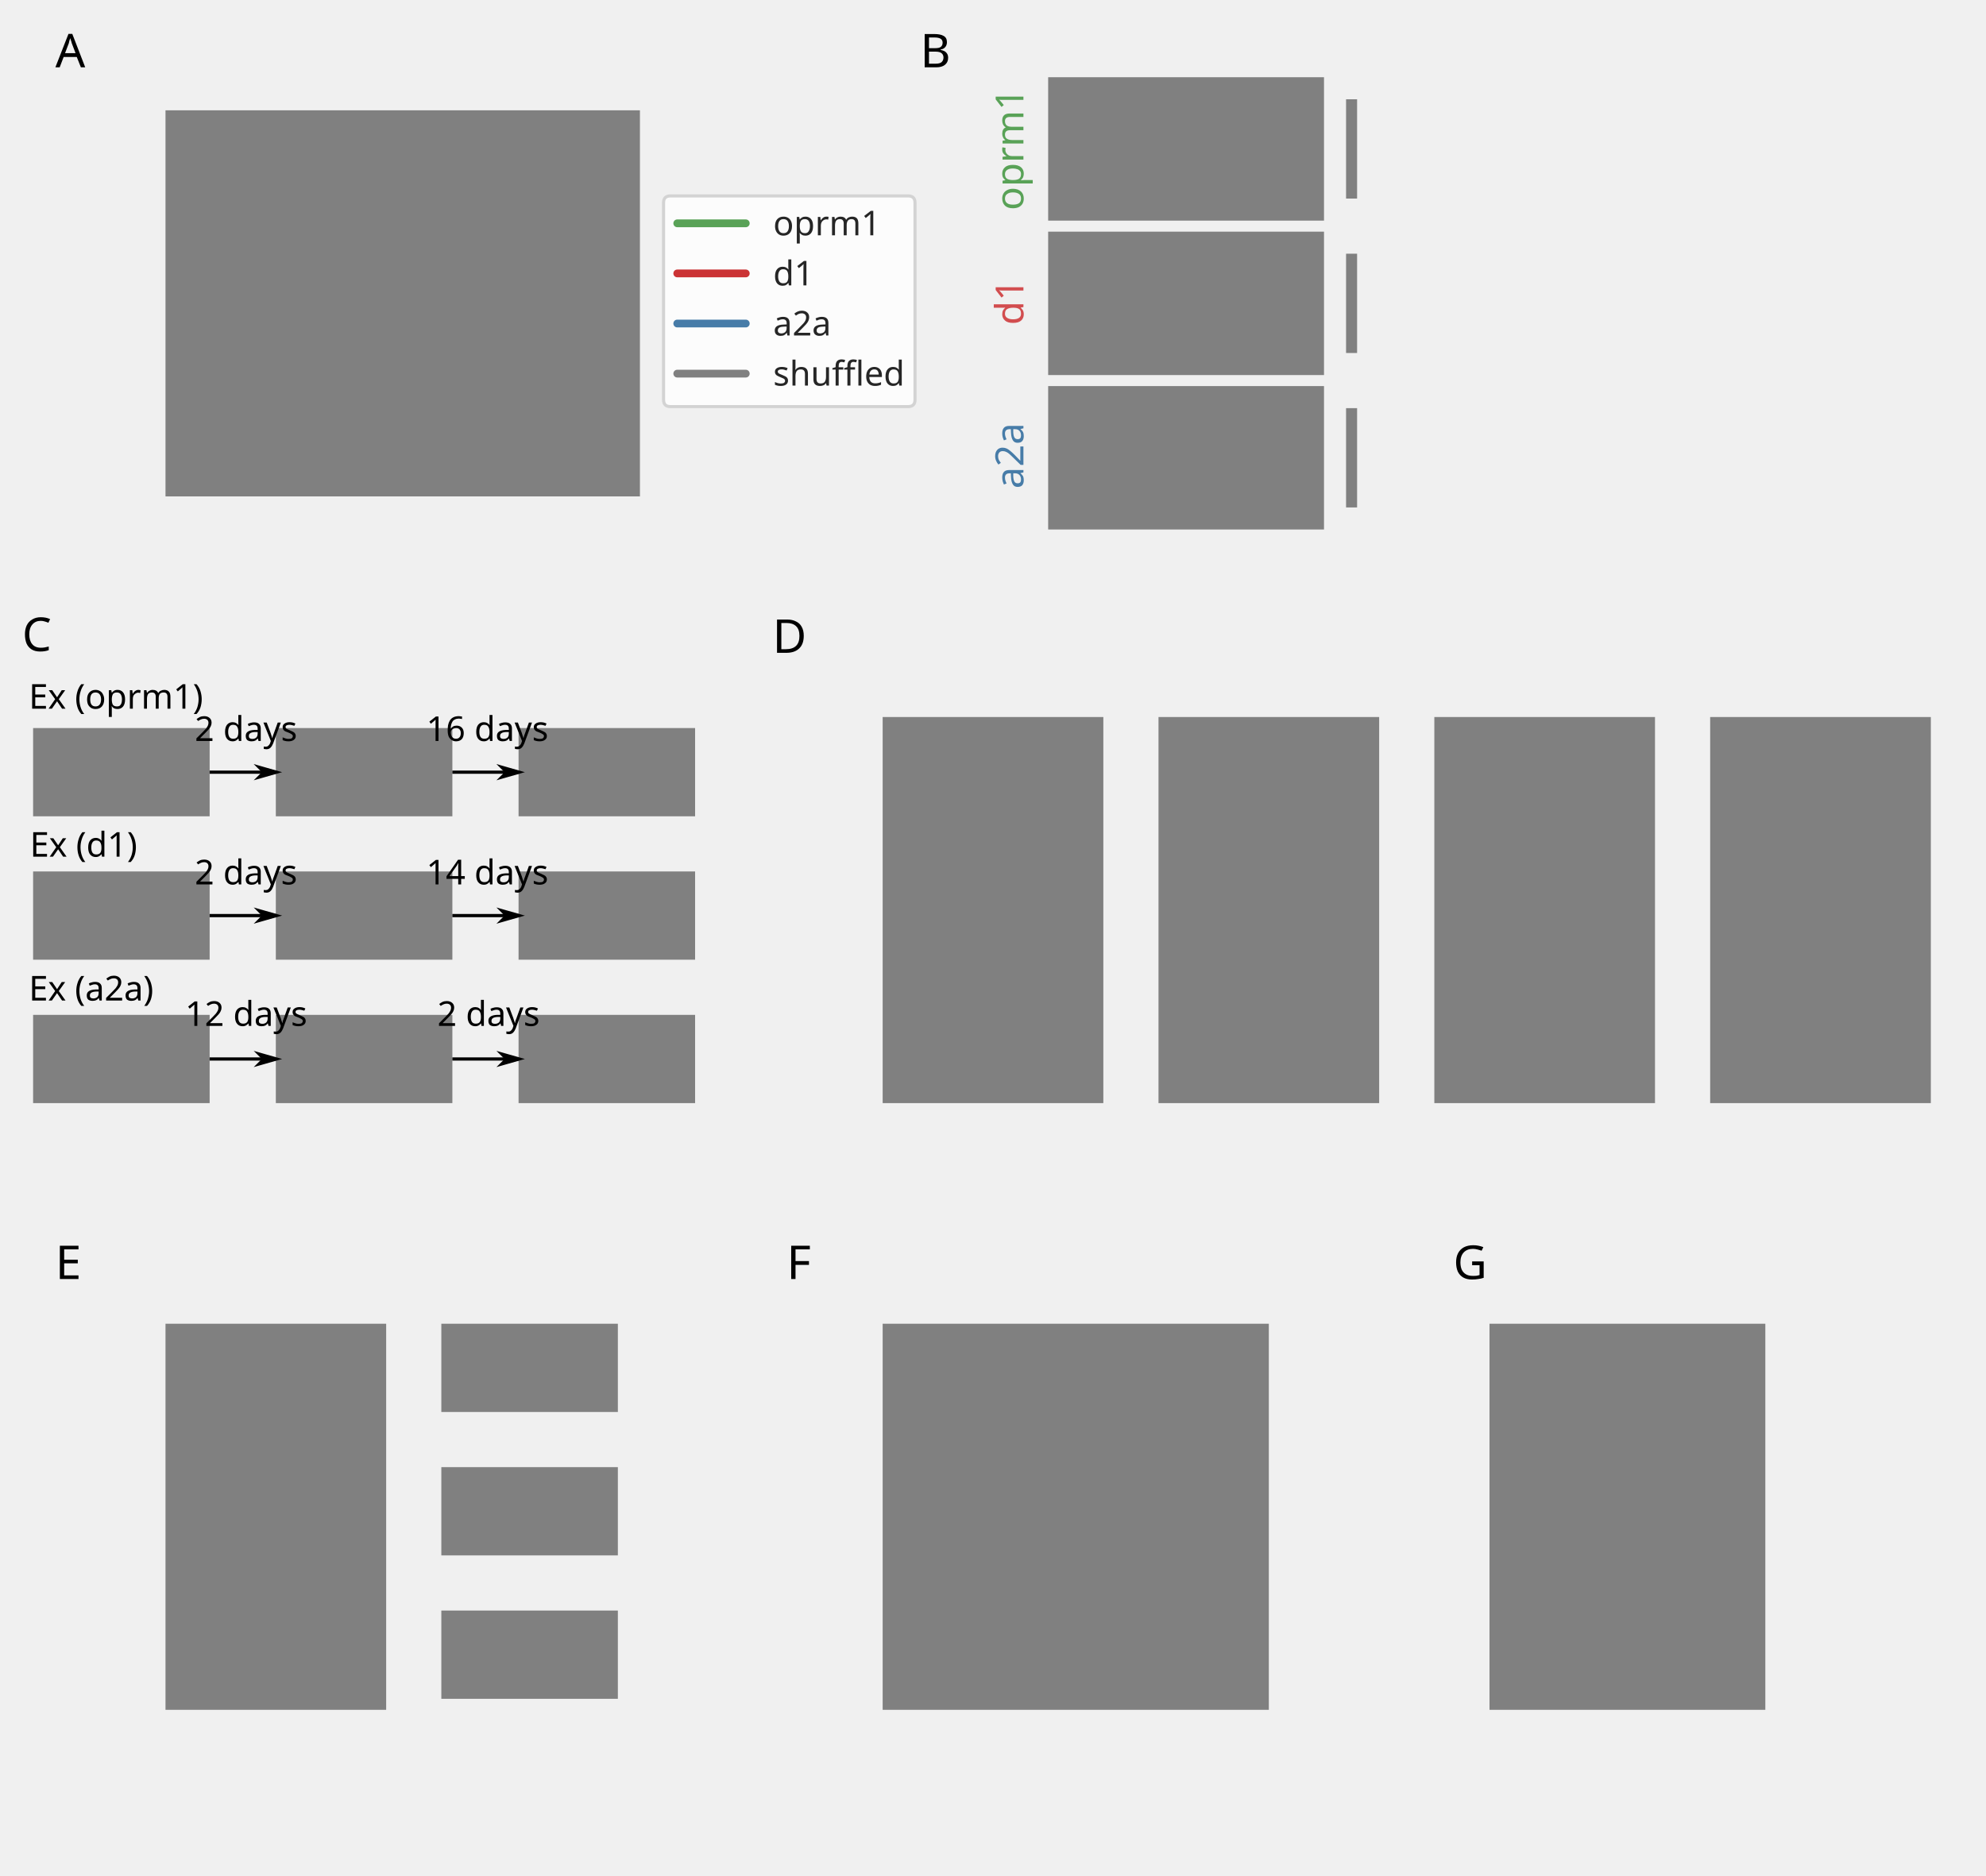
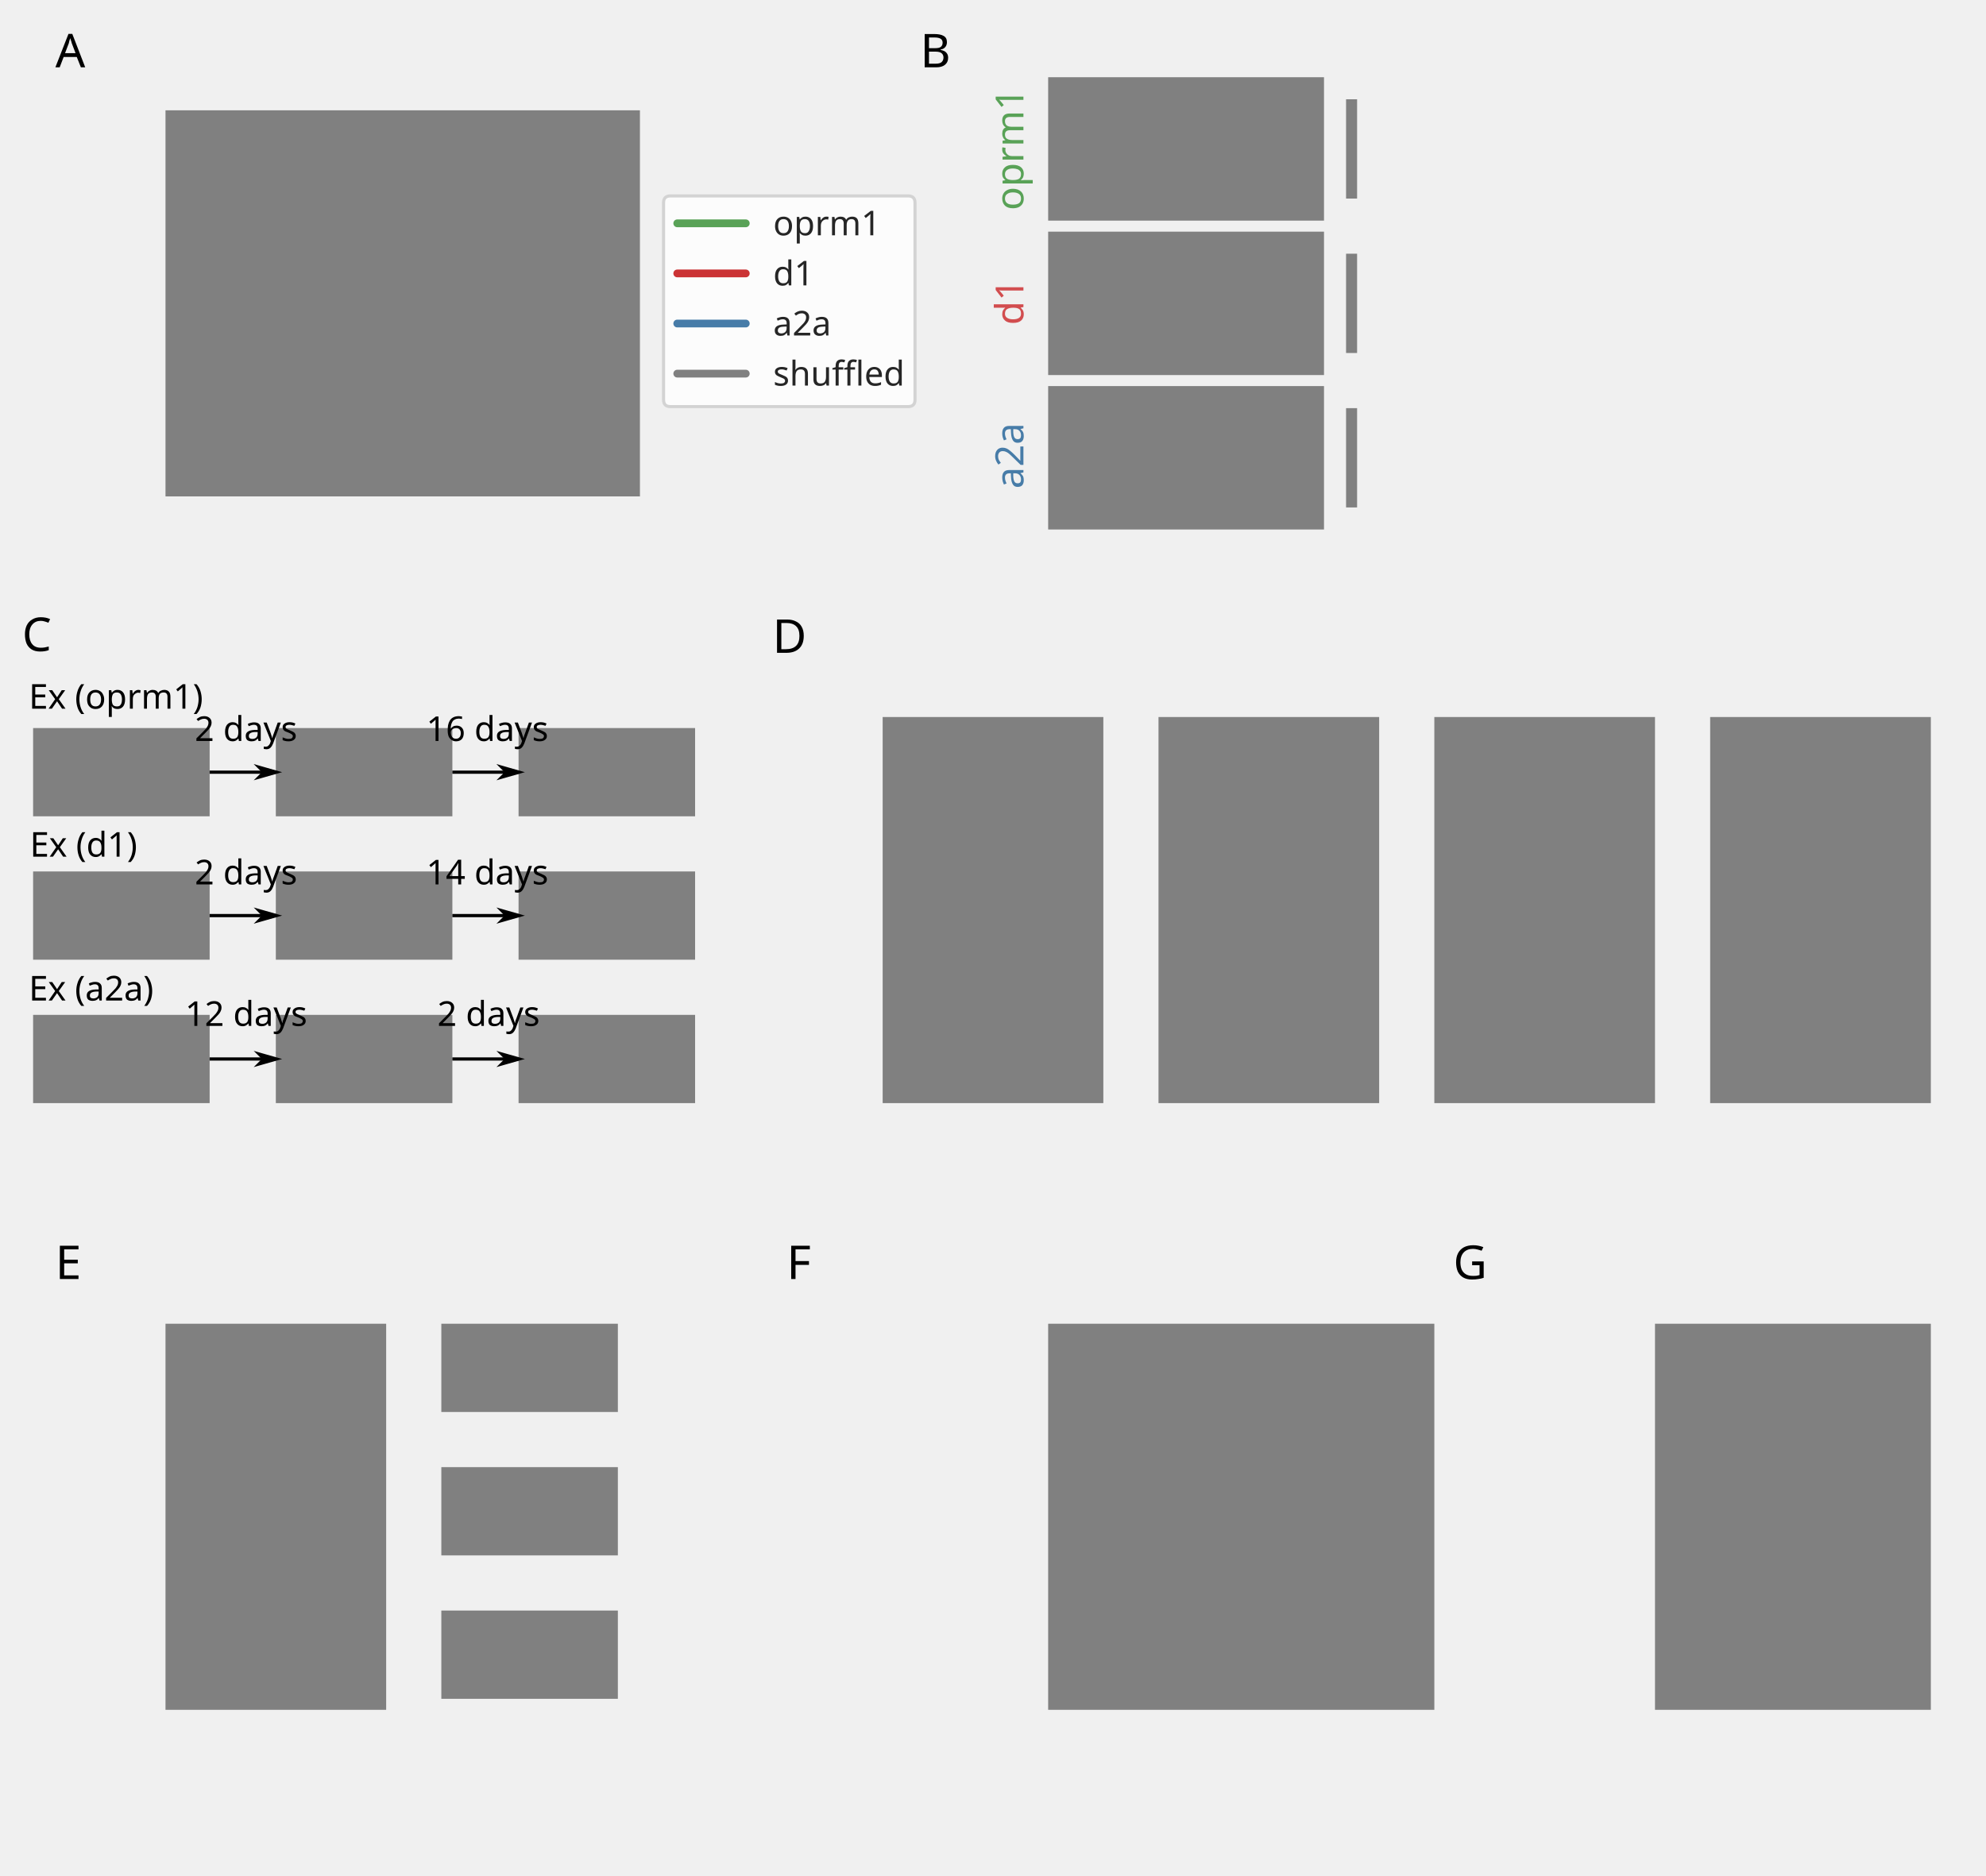
<svg xmlns="http://www.w3.org/2000/svg" xmlns:ns1="http://flyranch.github.io/figurefirst/" width="180mm" height="170mm" viewBox="0 0 180 170" version="1.1" id="svg8">
  <defs id="defs2">
    <marker orient="auto" refY="0" refX="0" id="marker6918" style="overflow:visible">
      <path id="path6916" d="M 0,0 5,-5 -12.5,0 5,5 Z" style="fill:#000000;fill-opacity:1;fill-rule:evenodd;stroke:#000000;stroke-width:1pt;stroke-opacity:1" transform="matrix(-0.4,0,0,-0.4,-4,0)" />
    </marker>
    <marker orient="auto" refY="0" refX="0" id="marker6554" style="overflow:visible">
      <path id="path6552" d="M 0,0 5,-5 -12.5,0 5,5 Z" style="fill:#000000;fill-opacity:1;fill-rule:evenodd;stroke:#000000;stroke-width:1pt;stroke-opacity:1" transform="matrix(-0.4,0,0,-0.4,-4,0)" />
    </marker>
    <marker style="overflow:visible" id="marker6374" refX="0" refY="0" orient="auto">
      <path transform="matrix(-0.4,0,0,-0.4,-4,0)" style="fill:#000000;fill-opacity:1;fill-rule:evenodd;stroke:#000000;stroke-width:1pt;stroke-opacity:1" d="M 0,0 5,-5 -12.5,0 5,5 Z" id="path6372" />
    </marker>
    <marker orient="auto" refY="0" refX="0" id="marker6074" style="overflow:visible">
      <path id="path6072" d="M 0,0 5,-5 -12.5,0 5,5 Z" style="fill:#000000;fill-opacity:1;fill-rule:evenodd;stroke:#000000;stroke-width:1pt;stroke-opacity:1" transform="matrix(-0.4,0,0,-0.4,-4,0)" />
    </marker>
    <marker orient="auto" refY="0" refX="0" id="marker5682" style="overflow:visible">
      <path id="path5680" d="M 0,0 5,-5 -12.5,0 5,5 Z" style="fill:#000000;fill-opacity:1;fill-rule:evenodd;stroke:#000000;stroke-width:1pt;stroke-opacity:1" transform="matrix(-0.4,0,0,-0.4,-4,0)" />
    </marker>
    <marker style="overflow:visible" id="Arrow1Mend" refX="0" refY="0" orient="auto">
      <path transform="matrix(-0.4,0,0,-0.4,-4,0)" style="fill:#000000;fill-opacity:1;fill-rule:evenodd;stroke:#000000;stroke-width:1pt;stroke-opacity:1" d="M 0,0 5,-5 -12.5,0 5,5 Z" id="path5385" />
    </marker>
    <marker style="overflow:visible" id="Arrow1Lend" refX="0" refY="0" orient="auto">
      <path transform="matrix(-0.8,0,0,-0.8,-10,0)" style="fill:#000000;fill-opacity:1;fill-rule:evenodd;stroke:#000000;stroke-width:1pt;stroke-opacity:1" d="M 0,0 5,-5 -12.5,0 5,5 Z" id="path5379" />
    </marker>
  </defs>
  <g id="layer1" transform="translate(0,-127)">
    <rect id="rect10" width="43" height="35" x="15" y="137" style="fill:#808080;stroke:none;stroke-width:0.112">
      <ns1:axis ns1:name="decodeWithIncreasingNumberOfNeurons" />
    </rect>
    <rect y="134" x="95" height="13" width="25" id="rect4612" style="fill:#808080;fill-opacity:1;stroke:none;stroke-width:0.337">
      <ns1:axis ns1:name="decodingAccuracyPerLabel_oprm1" />
    </rect>
    <rect style="fill:#808080;fill-opacity:1;stroke:none;stroke-width:0.337" id="rect4614" width="25" height="13" x="95" y="148">
      <ns1:axis ns1:name="decodingAccuracyPerLabel_d1" />
    </rect>
    <rect y="162" x="95" height="13" width="25" id="rect4616" style="fill:#808080;fill-opacity:1;stroke:none;stroke-width:0.337">
      <ns1:axis ns1:name="decodingAccuracyPerLabel_a2a" />
    </rect>
    <rect y="136" x="122" height="9" width="1" id="rect4618" style="fill:#808080;fill-opacity:1;stroke:none;stroke-width:0.159">
      <ns1:axis ns1:name="decodingAccuracyCbar_oprm1" />
    </rect>
    <rect style="fill:#808080;fill-opacity:1;stroke:none;stroke-width:0.159" id="rect4620" width="1" height="9" x="122" y="150">
      <ns1:axis ns1:name="decodingAccuracyCbar_d1" />
    </rect>
    <rect y="164" x="122" height="9" width="1" id="rect4622" style="fill:#808080;fill-opacity:1;stroke:none;stroke-width:0.159">
      <ns1:axis ns1:name="decodingAccuracyCbar_a2a" />
    </rect>
    <rect y="192" x="80" height="35" width="20" id="rect4924" style="fill:#808080;fill-opacity:1;stroke:none;stroke-width:0.313">
      <ns1:axis ns1:name="decodingAccrossDays_1" />
    </rect>
    <rect style="fill:#808080;fill-opacity:1;stroke:none;stroke-width:0.313" id="rect4926" width="20" height="35" x="105" y="192">
      <ns1:axis ns1:name="decodingAccrossDays_2" />
    </rect>
    <rect y="192" x="130" height="35" width="20" id="rect4928" style="fill:#808080;fill-opacity:1;stroke:none;stroke-width:0.313">
      <ns1:axis ns1:name="decodingAccrossDays_3" />
    </rect>
    <rect style="fill:#808080;fill-opacity:1;stroke:none;stroke-width:0.313" id="rect4930" width="20" height="35" x="155" y="192">
      <ns1:axis ns1:name="decodingAccrossDays_4" />
    </rect>
    <rect y="193" x="3" height="8" width="16" id="rect5352" style="fill:#808080;fill-opacity:1;stroke:none;stroke-width:0.244">
      <ns1:axis ns1:name="accrossDays_ex11" />
    </rect>
    <rect y="193" x="25" height="8" width="16" id="rect5354" style="fill:#808080;fill-opacity:1;stroke:none;stroke-width:0.244">
      <ns1:axis ns1:name="accrossDays_ex12" />
    </rect>
    <rect y="193" x="47" height="8" width="16" id="rect5356" style="fill:#808080;fill-opacity:1;stroke:none;stroke-width:0.244">
      <ns1:axis ns1:name="accrossDays_ex13" />
    </rect>
    <rect style="fill:#808080;fill-opacity:1;stroke:none;stroke-width:0.244" id="rect5358" width="16" height="8" x="3" y="206">
      <ns1:axis ns1:name="accrossDays_ex21" />
    </rect>
    <rect style="fill:#808080;fill-opacity:1;stroke:none;stroke-width:0.244" id="rect5360" width="16" height="8" x="25" y="206">
      <ns1:axis ns1:name="accrossDays_ex22" />
    </rect>
    <rect style="fill:#808080;fill-opacity:1;stroke:none;stroke-width:0.244" id="rect5362" width="16" height="8" x="47" y="206">
      <ns1:axis ns1:name="accrossDays_ex23" />
    </rect>
    <rect y="219" x="3" height="8" width="16" id="rect5364" style="fill:#808080;fill-opacity:1;stroke:none;stroke-width:0.244">
      <ns1:axis ns1:name="accrossDays_ex31" />
    </rect>
    <rect y="219" x="25" height="8" width="16" id="rect5366" style="fill:#808080;fill-opacity:1;stroke:none;stroke-width:0.244">
      <ns1:axis ns1:name="accrossDays_ex32" />
    </rect>
    <rect y="219" x="47" height="8" width="16" id="rect5368" style="fill:#808080;fill-opacity:1;stroke:none;stroke-width:0.244">
      <ns1:axis ns1:name="accrossDays_ex33" />
    </rect>
-     <rect style="fill:#808080;fill-opacity:1;stroke:none;stroke-width:0.286;stroke-miterlimit:4;stroke-dasharray:none" id="rect10406" width="35" height="35" x="80" y="247">
+     <rect style="fill:#808080;fill-opacity:1;stroke:none;stroke-width:0.286;stroke-miterlimit:4;stroke-dasharray:none" id="rect10406" width="35" height="35" x="95" y="247">
      <ns1:axis ns1:name="decodingProgressExample" />
    </rect>
    <rect style="fill:#808080;fill-opacity:1;stroke:none;stroke-width:0.265;stroke-miterlimit:4;stroke-dasharray:none" id="rect10817" width="20" height="35" x="15" y="247">
      <ns1:axis ns1:name="movementProgressRaster" />
    </rect>
    <rect style="fill:#808080;fill-opacity:1;stroke:none;stroke-width:0.244" id="rect10819" width="16" height="8" x="40" y="247">
      <ns1:axis ns1:name="movementExample1" />
    </rect>
    <rect y="260" x="40" height="8" width="16" id="rect10821" style="fill:#808080;fill-opacity:1;stroke:none;stroke-width:0.244">
      <ns1:axis ns1:name="movementExample2" />
    </rect>
    <rect y="273" x="40" height="8" width="16" id="rect10823" style="fill:#808080;fill-opacity:1;stroke:none;stroke-width:0.244">
      <ns1:axis ns1:name="movementExample3" />
    </rect>
-     <rect y="247" x="135" height="35" width="25" id="rect10825" style="fill:#808080;fill-opacity:1;stroke:none;stroke-width:0.265;stroke-miterlimit:4;stroke-dasharray:none">
+     <rect y="247" x="150" height="35" width="25" id="rect10825" style="fill:#808080;fill-opacity:1;stroke:none;stroke-width:0.265;stroke-miterlimit:4;stroke-dasharray:none">
      <ns1:axis ns1:name="movementProgressCorrelations" />
    </rect>
  </g>
  <g id="layer2" transform="translate(0,20)">
    <text id="text4610" y="-13.9" x="5.02" style="font-style:normal;font-variant:normal;font-weight:normal;font-stretch:normal;font-size:4.233px;line-height:1.25;font-family:sans-serif;-inkscape-font-specification:'sans-serif, Normal';font-variant-ligatures:normal;font-variant-caps:normal;font-variant-numeric:normal;font-feature-settings:normal;text-align:start;letter-spacing:0px;word-spacing:0px;writing-mode:lr-tb;text-anchor:start;fill:#000000;fill-opacity:1;stroke:none;stroke-width:0.265" xml:space="preserve">
      <tspan style="font-style:normal;font-variant:normal;font-weight:normal;font-stretch:normal;font-size:4.233px;font-family:sans-serif;-inkscape-font-specification:'sans-serif, Normal';font-variant-ligatures:normal;font-variant-caps:normal;font-variant-numeric:normal;font-feature-settings:normal;text-align:start;writing-mode:lr-tb;text-anchor:start;stroke-width:0.265" y="-13.9" x="5.02" id="tspan4608">A</tspan>
    </text>
    <text xml:space="preserve" style="font-style:normal;font-variant:normal;font-weight:normal;font-stretch:normal;font-size:4.233px;line-height:1.25;font-family:sans-serif;-inkscape-font-specification:'sans-serif, Normal';font-variant-ligatures:normal;font-variant-caps:normal;font-variant-numeric:normal;font-feature-settings:normal;text-align:start;letter-spacing:0px;word-spacing:0px;writing-mode:lr-tb;text-anchor:start;fill:#000000;fill-opacity:1;stroke:none;stroke-width:0.265" x="83.404" y="-13.9" id="text4806">
      <tspan id="tspan4804" x="83.404" y="-13.9" style="font-style:normal;font-variant:normal;font-weight:normal;font-stretch:normal;font-size:4.233px;font-family:sans-serif;-inkscape-font-specification:'sans-serif, Normal';font-variant-ligatures:normal;font-variant-caps:normal;font-variant-numeric:normal;font-feature-settings:normal;text-align:start;writing-mode:lr-tb;text-anchor:start;stroke-width:0.265">B</tspan>
    </text>
    <text transform="rotate(-90)" id="text4810" y="92.757" x="0.932" style="font-style:normal;font-variant:normal;font-weight:normal;font-stretch:normal;font-size:3.528px;line-height:1.25;font-family:'Fira Sans';-inkscape-font-specification:'Fira Sans, Normal';font-variant-ligatures:normal;font-variant-caps:normal;font-variant-numeric:normal;font-feature-settings:normal;text-align:start;letter-spacing:0px;word-spacing:0px;writing-mode:lr-tb;text-anchor:start;fill:#59a257;fill-opacity:1;stroke:none;stroke-width:0.265" xml:space="preserve">
      <tspan style="font-style:normal;font-variant:normal;font-weight:normal;font-stretch:normal;font-size:3.528px;font-family:'Fira Sans';-inkscape-font-specification:'Fira Sans, Normal';font-variant-ligatures:normal;font-variant-caps:normal;font-variant-numeric:normal;font-feature-settings:normal;text-align:start;writing-mode:lr-tb;text-anchor:start;fill:#59a257;fill-opacity:1;stroke-width:0.265" y="92.757" x="0.932" id="tspan4808">oprm1</tspan>
    </text>
    <text xml:space="preserve" style="font-style:normal;font-variant:normal;font-weight:normal;font-stretch:normal;font-size:3.528px;line-height:1.25;font-family:'Fira Sans';-inkscape-font-specification:'Fira Sans, Normal';font-variant-ligatures:normal;font-variant-caps:normal;font-variant-numeric:normal;font-feature-settings:normal;text-align:start;letter-spacing:0px;word-spacing:0px;writing-mode:lr-tb;text-anchor:start;fill:#d1494b;fill-opacity:0.973;stroke:none;stroke-width:0.265" x="-9.462" y="92.757" id="text4814" transform="rotate(-90)">
      <tspan y="92.757" x="-9.462" id="tspan4820">d1</tspan>
    </text>
    <text transform="rotate(-90)" id="text4818" y="92.757" x="-24.298" style="font-style:normal;font-variant:normal;font-weight:normal;font-stretch:normal;font-size:3.528px;line-height:1.25;font-family:'Fira Sans';-inkscape-font-specification:'Fira Sans, Normal';font-variant-ligatures:normal;font-variant-caps:normal;font-variant-numeric:normal;font-feature-settings:normal;text-align:start;letter-spacing:0px;word-spacing:0px;writing-mode:lr-tb;text-anchor:start;fill:#477ca8;fill-opacity:1;stroke:none;stroke-width:0.265" xml:space="preserve">
      <tspan y="92.757" x="-24.298" id="tspan4822">a2a</tspan>
    </text>
    <g id="legend_1" style="display:inline;stroke-linecap:butt;stroke-linejoin:round" transform="matrix(0.3527778,0,0,0.3527778,1.791114,-21.84111)">
      <g id="patch_5">
        <path id="path529" style="opacity:0.8;fill:#ffffff;stroke:#cccccc;stroke-width:0.8;stroke-linejoin:miter" d="m 167.162,109.701 h 61.08 q 1.76,0 1.76,-1.76 V 57.324 q 0,-1.76 -1.76,-1.76 h -61.08 q -1.76,0 -1.76,1.76 V 107.941 q 0,1.76 1.76,1.76 z" />
      </g>
      <g id="line2d_143">
        <path id="path532" style="fill:none;stroke:#59a257;stroke-width:2;stroke-linecap:round" d="m 168.922,62.604 h 17.6" />
      </g>
      <g id="line2d_144" />
      <g id="text_11">
        <text id="text536" y="65.684" x="193.562" style="font-style:normal;font-weight:normal;font-size:8.8px;font-family:'Fira Sans';text-anchor:start;fill:#262626">oprm1</text>
      </g>
      <g id="line2d_145">
        <path id="path539" style="fill:none;stroke:#cb3335;stroke-width:2;stroke-linecap:round" d="m 168.922,75.478 h 17.6" />
      </g>
      <g id="line2d_146" />
      <g id="text_12">
        <text id="text543" y="78.558" x="193.562" style="font-style:normal;font-weight:normal;font-size:8.8px;font-family:'Fira Sans';text-anchor:start;fill:#262626">d1</text>
      </g>
      <g id="line2d_147">
        <path id="path546" style="fill:none;stroke:#477ca8;stroke-width:2;stroke-linecap:round" d="m 168.922,88.353 h 17.6" />
      </g>
      <g id="line2d_148" />
      <g id="text_13">
        <text id="text550" y="91.433" x="193.562" style="font-style:normal;font-weight:normal;font-size:8.8px;font-family:'Fira Sans';text-anchor:start;fill:#262626">a2a</text>
      </g>
      <g id="line2d_149">
        <path id="path553" style="fill:none;stroke:#808080;stroke-width:2;stroke-linecap:round" d="m 168.922,101.227 h 17.6" />
      </g>
      <g id="line2d_150" />
      <g id="text_14">
        <text id="text557" y="104.307" x="193.562" style="font-style:normal;font-weight:normal;font-size:8.8px;font-family:'Fira Sans';text-anchor:start;fill:#262626">shuffled</text>
      </g>
    </g>
    <text xml:space="preserve" style="font-style:normal;font-variant:normal;font-weight:normal;font-stretch:normal;font-size:4.233px;line-height:1.25;font-family:sans-serif;-inkscape-font-specification:'sans-serif, Normal';font-variant-ligatures:normal;font-variant-caps:normal;font-variant-numeric:normal;font-feature-settings:normal;text-align:start;letter-spacing:0px;word-spacing:0px;writing-mode:lr-tb;text-anchor:start;fill:#000000;fill-opacity:1;stroke:none;stroke-width:0.265" x="70.02" y="39.181" id="text4934">
      <tspan id="tspan4932" x="70.02" y="39.181" style="font-style:normal;font-variant:normal;font-weight:normal;font-stretch:normal;font-size:4.233px;font-family:sans-serif;-inkscape-font-specification:'sans-serif, Normal';font-variant-ligatures:normal;font-variant-caps:normal;font-variant-numeric:normal;font-feature-settings:normal;text-align:start;writing-mode:lr-tb;text-anchor:start;stroke-width:0.265">D</tspan>
    </text>
    <text xml:space="preserve" style="font-style:normal;font-variant:normal;font-weight:normal;font-stretch:normal;font-size:4.233px;line-height:1.25;font-family:sans-serif;-inkscape-font-specification:'sans-serif, Normal';font-variant-ligatures:normal;font-variant-caps:normal;font-variant-numeric:normal;font-feature-settings:normal;text-align:start;letter-spacing:0px;word-spacing:0px;writing-mode:lr-tb;text-anchor:start;fill:#000000;fill-opacity:1;stroke:none;stroke-width:0.265" x="1.996" y="39.016" id="text5372">
      <tspan id="tspan5370" x="1.996" y="39.016" style="font-style:normal;font-variant:normal;font-weight:normal;font-stretch:normal;font-size:4.233px;font-family:sans-serif;-inkscape-font-specification:'sans-serif, Normal';font-variant-ligatures:normal;font-variant-caps:normal;font-variant-numeric:normal;font-feature-settings:normal;text-align:start;writing-mode:lr-tb;text-anchor:start;stroke-width:0.265">C</tspan>
    </text>
    <path id="path5374" d="m 19,50 h 6" style="fill:none;stroke:#000000;stroke-width:0.29;stroke-linecap:butt;stroke-linejoin:miter;stroke-miterlimit:4;stroke-dasharray:none;stroke-opacity:1;marker-end:url(#Arrow1Mend)" />
    <path style="fill:none;stroke:#000000;stroke-width:0.29;stroke-linecap:butt;stroke-linejoin:miter;stroke-miterlimit:4;stroke-dasharray:none;stroke-opacity:1;marker-end:url(#marker6374)" d="m 41,50 h 6" id="path5678" />
    <path style="fill:none;stroke:#000000;stroke-width:0.29;stroke-linecap:butt;stroke-linejoin:miter;stroke-miterlimit:4;stroke-dasharray:none;stroke-opacity:1;marker-end:url(#marker6074)" d="m 19,63 h 6" id="path6068" />
    <path id="path6070" d="m 41,63 h 6" style="fill:none;stroke:#000000;stroke-width:0.29;stroke-linecap:butt;stroke-linejoin:miter;stroke-miterlimit:4;stroke-dasharray:none;stroke-opacity:1;marker-end:url(#marker5682)" />
    <path style="fill:none;stroke:#000000;stroke-width:0.29;stroke-linecap:butt;stroke-linejoin:miter;stroke-miterlimit:4;stroke-dasharray:none;stroke-opacity:1;marker-end:url(#marker6554)" d="m 19,76 h 6" id="path6548" />
    <path id="path6550" d="m 41,76 h 6" style="fill:none;stroke:#000000;stroke-width:0.29;stroke-linecap:butt;stroke-linejoin:miter;stroke-miterlimit:4;stroke-dasharray:none;stroke-opacity:1;marker-end:url(#marker6918)" />
    <text id="text7020" y="47.172" x="17.644" style="font-style:normal;font-variant:normal;font-weight:normal;font-stretch:normal;font-size:3.104px;line-height:1.25;font-family:'Fira Sans';-inkscape-font-specification:'Fira Sans, Normal';font-variant-ligatures:normal;font-variant-caps:normal;font-variant-numeric:normal;font-feature-settings:normal;text-align:start;letter-spacing:0px;word-spacing:0px;writing-mode:lr-tb;text-anchor:start;fill:#000000;fill-opacity:1;stroke:none;stroke-width:0.265" xml:space="preserve">
      <tspan style="font-style:normal;font-variant:normal;font-weight:normal;font-stretch:normal;font-size:3.104px;font-family:'Fira Sans';-inkscape-font-specification:'Fira Sans, Normal';font-variant-ligatures:normal;font-variant-caps:normal;font-variant-numeric:normal;font-feature-settings:normal;text-align:start;writing-mode:lr-tb;text-anchor:start;stroke-width:0.265" y="47.172" x="17.644" id="tspan7018">2 days</tspan>
    </text>
    <text xml:space="preserve" style="font-style:normal;font-variant:normal;font-weight:normal;font-stretch:normal;font-size:3.104px;line-height:1.25;font-family:'Fira Sans';-inkscape-font-specification:'Fira Sans, Normal';font-variant-ligatures:normal;font-variant-caps:normal;font-variant-numeric:normal;font-feature-settings:normal;text-align:start;letter-spacing:0px;word-spacing:0px;writing-mode:lr-tb;text-anchor:start;fill:#000000;fill-opacity:1;stroke:none;stroke-width:0.265" x="38.631" y="47.172" id="text7024">
      <tspan id="tspan7022" x="38.631" y="47.172" style="font-style:normal;font-variant:normal;font-weight:normal;font-stretch:normal;font-size:3.104px;font-family:'Fira Sans';-inkscape-font-specification:'Fira Sans, Normal';font-variant-ligatures:normal;font-variant-caps:normal;font-variant-numeric:normal;font-feature-settings:normal;text-align:start;writing-mode:lr-tb;text-anchor:start;stroke-width:0.265">16 days</tspan>
    </text>
    <text xml:space="preserve" style="font-style:normal;font-variant:normal;font-weight:normal;font-stretch:normal;font-size:3.104px;line-height:1.25;font-family:'Fira Sans';-inkscape-font-specification:'Fira Sans, Normal';font-variant-ligatures:normal;font-variant-caps:normal;font-variant-numeric:normal;font-feature-settings:normal;text-align:start;letter-spacing:0px;word-spacing:0px;writing-mode:lr-tb;text-anchor:start;fill:#000000;fill-opacity:1;stroke:none;stroke-width:0.265" x="17.644" y="60.173" id="text9770">
      <tspan id="tspan9768" x="17.644" y="60.173" style="font-style:normal;font-variant:normal;font-weight:normal;font-stretch:normal;font-size:3.104px;font-family:'Fira Sans';-inkscape-font-specification:'Fira Sans, Normal';font-variant-ligatures:normal;font-variant-caps:normal;font-variant-numeric:normal;font-feature-settings:normal;text-align:start;writing-mode:lr-tb;text-anchor:start;stroke-width:0.265">2 days</tspan>
    </text>
    <text id="text9774" y="60.173" x="38.631" style="font-style:normal;font-variant:normal;font-weight:normal;font-stretch:normal;font-size:3.104px;line-height:1.25;font-family:'Fira Sans';-inkscape-font-specification:'Fira Sans, Normal';font-variant-ligatures:normal;font-variant-caps:normal;font-variant-numeric:normal;font-feature-settings:normal;text-align:start;letter-spacing:0px;word-spacing:0px;writing-mode:lr-tb;text-anchor:start;fill:#000000;fill-opacity:1;stroke:none;stroke-width:0.265" xml:space="preserve">
      <tspan style="font-style:normal;font-variant:normal;font-weight:normal;font-stretch:normal;font-size:3.104px;font-family:'Fira Sans';-inkscape-font-specification:'Fira Sans, Normal';font-variant-ligatures:normal;font-variant-caps:normal;font-variant-numeric:normal;font-feature-settings:normal;text-align:start;writing-mode:lr-tb;text-anchor:start;stroke-width:0.265" y="60.173" x="38.631" id="tspan9772">14 days</tspan>
    </text>
    <text id="text10324" y="73" x="16.775" style="font-style:normal;font-variant:normal;font-weight:normal;font-stretch:normal;font-size:3.104px;line-height:1.25;font-family:'Fira Sans';-inkscape-font-specification:'Fira Sans, Normal';font-variant-ligatures:normal;font-variant-caps:normal;font-variant-numeric:normal;font-feature-settings:normal;text-align:start;letter-spacing:0px;word-spacing:0px;writing-mode:lr-tb;text-anchor:start;fill:#000000;fill-opacity:1;stroke:none;stroke-width:0.265" xml:space="preserve">
      <tspan style="font-style:normal;font-variant:normal;font-weight:normal;font-stretch:normal;font-size:3.104px;font-family:'Fira Sans';-inkscape-font-specification:'Fira Sans, Normal';font-variant-ligatures:normal;font-variant-caps:normal;font-variant-numeric:normal;font-feature-settings:normal;text-align:start;writing-mode:lr-tb;text-anchor:start;stroke-width:0.265" y="73" x="16.775" id="tspan10322">12 days</tspan>
    </text>
    <text xml:space="preserve" style="font-style:normal;font-variant:normal;font-weight:normal;font-stretch:normal;font-size:3.104px;line-height:1.25;font-family:'Fira Sans';-inkscape-font-specification:'Fira Sans, Normal';font-variant-ligatures:normal;font-variant-caps:normal;font-variant-numeric:normal;font-feature-settings:normal;text-align:start;letter-spacing:0px;word-spacing:0px;writing-mode:lr-tb;text-anchor:start;fill:#000000;fill-opacity:1;stroke:none;stroke-width:0.265" x="39.634" y="73" id="text10328">
      <tspan id="tspan10326" x="39.634" y="73" style="font-style:normal;font-variant:normal;font-weight:normal;font-stretch:normal;font-size:3.104px;font-family:'Fira Sans';-inkscape-font-specification:'Fira Sans, Normal';font-variant-ligatures:normal;font-variant-caps:normal;font-variant-numeric:normal;font-feature-settings:normal;text-align:start;writing-mode:lr-tb;text-anchor:start;stroke-width:0.265">2 days</tspan>
    </text>
    <text xml:space="preserve" style="font-style:normal;font-variant:normal;font-weight:normal;font-stretch:normal;font-size:3.104px;line-height:1.25;font-family:'Fira Sans';-inkscape-font-specification:'Fira Sans, Normal';font-variant-ligatures:normal;font-variant-caps:normal;font-variant-numeric:normal;font-feature-settings:normal;text-align:start;letter-spacing:0px;word-spacing:0px;writing-mode:lr-tb;text-anchor:start;fill:#000000;fill-opacity:1;stroke:none;stroke-width:0.265" x="2.619" y="44.243" id="text10362">
      <tspan id="tspan10360" x="2.619" y="44.243" style="font-style:normal;font-variant:normal;font-weight:normal;font-stretch:normal;font-size:3.104px;font-family:'Fira Sans';-inkscape-font-specification:'Fira Sans, Normal';font-variant-ligatures:normal;font-variant-caps:normal;font-variant-numeric:normal;font-feature-settings:normal;text-align:start;writing-mode:lr-tb;text-anchor:start;stroke-width:0.265">Ex (oprm1)</tspan>
    </text>
    <text id="text10376" y="57.661" x="2.714" style="font-style:normal;font-variant:normal;font-weight:normal;font-stretch:normal;font-size:3.104px;line-height:1.25;font-family:'Fira Sans';-inkscape-font-specification:'Fira Sans, Normal';font-variant-ligatures:normal;font-variant-caps:normal;font-variant-numeric:normal;font-feature-settings:normal;text-align:start;letter-spacing:0px;word-spacing:0px;writing-mode:lr-tb;text-anchor:start;fill:#000000;fill-opacity:1;stroke:none;stroke-width:0.265" xml:space="preserve">
      <tspan style="font-style:normal;font-variant:normal;font-weight:normal;font-stretch:normal;font-size:3.104px;font-family:'Fira Sans';-inkscape-font-specification:'Fira Sans, Normal';font-variant-ligatures:normal;font-variant-caps:normal;font-variant-numeric:normal;font-feature-settings:normal;text-align:start;writing-mode:lr-tb;text-anchor:start;stroke-width:0.265" y="57.661" x="2.714" id="tspan10374">Ex (d1)</tspan>
    </text>
    <text xml:space="preserve" style="font-style:normal;font-variant:normal;font-weight:normal;font-stretch:normal;font-size:3.104px;line-height:1.25;font-family:'Fira Sans';-inkscape-font-specification:'Fira Sans, Normal';font-variant-ligatures:normal;font-variant-caps:normal;font-variant-numeric:normal;font-feature-settings:normal;text-align:start;letter-spacing:0px;word-spacing:0px;writing-mode:lr-tb;text-anchor:start;fill:#000000;fill-opacity:1;stroke:none;stroke-width:0.265" x="2.619" y="70.701" id="text10380">
      <tspan id="tspan10378" x="2.619" y="70.701" style="font-style:normal;font-variant:normal;font-weight:normal;font-stretch:normal;font-size:3.104px;font-family:'Fira Sans';-inkscape-font-specification:'Fira Sans, Normal';font-variant-ligatures:normal;font-variant-caps:normal;font-variant-numeric:normal;font-feature-settings:normal;text-align:start;writing-mode:lr-tb;text-anchor:start;stroke-width:0.265">Ex (a2a)</tspan>
    </text>
    <text xml:space="preserve" style="font-style:normal;font-variant:normal;font-weight:normal;font-stretch:normal;font-size:4.233px;line-height:1.25;font-family:sans-serif;-inkscape-font-specification:'sans-serif, Normal';font-variant-ligatures:normal;font-variant-caps:normal;font-variant-numeric:normal;font-feature-settings:normal;text-align:start;letter-spacing:0px;word-spacing:0px;writing-mode:lr-tb;text-anchor:start;fill:#000000;fill-opacity:1;stroke:none;stroke-width:0.265" x="5.02" y="95.947" id="text11257">
      <tspan id="tspan11255" x="5.02" y="95.947" style="font-style:normal;font-variant:normal;font-weight:normal;font-stretch:normal;font-size:4.233px;font-family:sans-serif;-inkscape-font-specification:'sans-serif, Normal';font-variant-ligatures:normal;font-variant-caps:normal;font-variant-numeric:normal;font-feature-settings:normal;text-align:start;writing-mode:lr-tb;text-anchor:start;stroke-width:0.265">E</tspan>
    </text>
    <text id="text11261" y="95.947" x="71.303" style="font-style:normal;font-variant:normal;font-weight:normal;font-stretch:normal;font-size:4.233px;line-height:1.25;font-family:sans-serif;-inkscape-font-specification:'sans-serif, Normal';font-variant-ligatures:normal;font-variant-caps:normal;font-variant-numeric:normal;font-feature-settings:normal;text-align:start;letter-spacing:0px;word-spacing:0px;writing-mode:lr-tb;text-anchor:start;fill:#000000;fill-opacity:1;stroke:none;stroke-width:0.265" xml:space="preserve">
      <tspan style="font-style:normal;font-variant:normal;font-weight:normal;font-stretch:normal;font-size:4.233px;font-family:sans-serif;-inkscape-font-specification:'sans-serif, Normal';font-variant-ligatures:normal;font-variant-caps:normal;font-variant-numeric:normal;font-feature-settings:normal;text-align:start;writing-mode:lr-tb;text-anchor:start;stroke-width:0.265" y="95.947" x="71.303" id="tspan11259">F</tspan>
    </text>
    <text xml:space="preserve" style="font-style:normal;font-variant:normal;font-weight:normal;font-stretch:normal;font-size:4.233px;line-height:1.25;font-family:sans-serif;-inkscape-font-specification:'sans-serif, Normal';font-variant-ligatures:normal;font-variant-caps:normal;font-variant-numeric:normal;font-feature-settings:normal;text-align:start;letter-spacing:0px;word-spacing:0px;writing-mode:lr-tb;text-anchor:start;fill:#000000;fill-opacity:1;stroke:none;stroke-width:0.265" x="110" y="95.947" id="text11265">
      <tspan id="tspan11263" x="131.706" y="95.947" style="font-style:normal;font-variant:normal;font-weight:normal;font-stretch:normal;font-size:4.233px;font-family:sans-serif;-inkscape-font-specification:'sans-serif, Normal';font-variant-ligatures:normal;font-variant-caps:normal;font-variant-numeric:normal;font-feature-settings:normal;text-align:start;writing-mode:lr-tb;text-anchor:start;stroke-width:0.265">G</tspan>
    </text>
  </g>
</svg>
